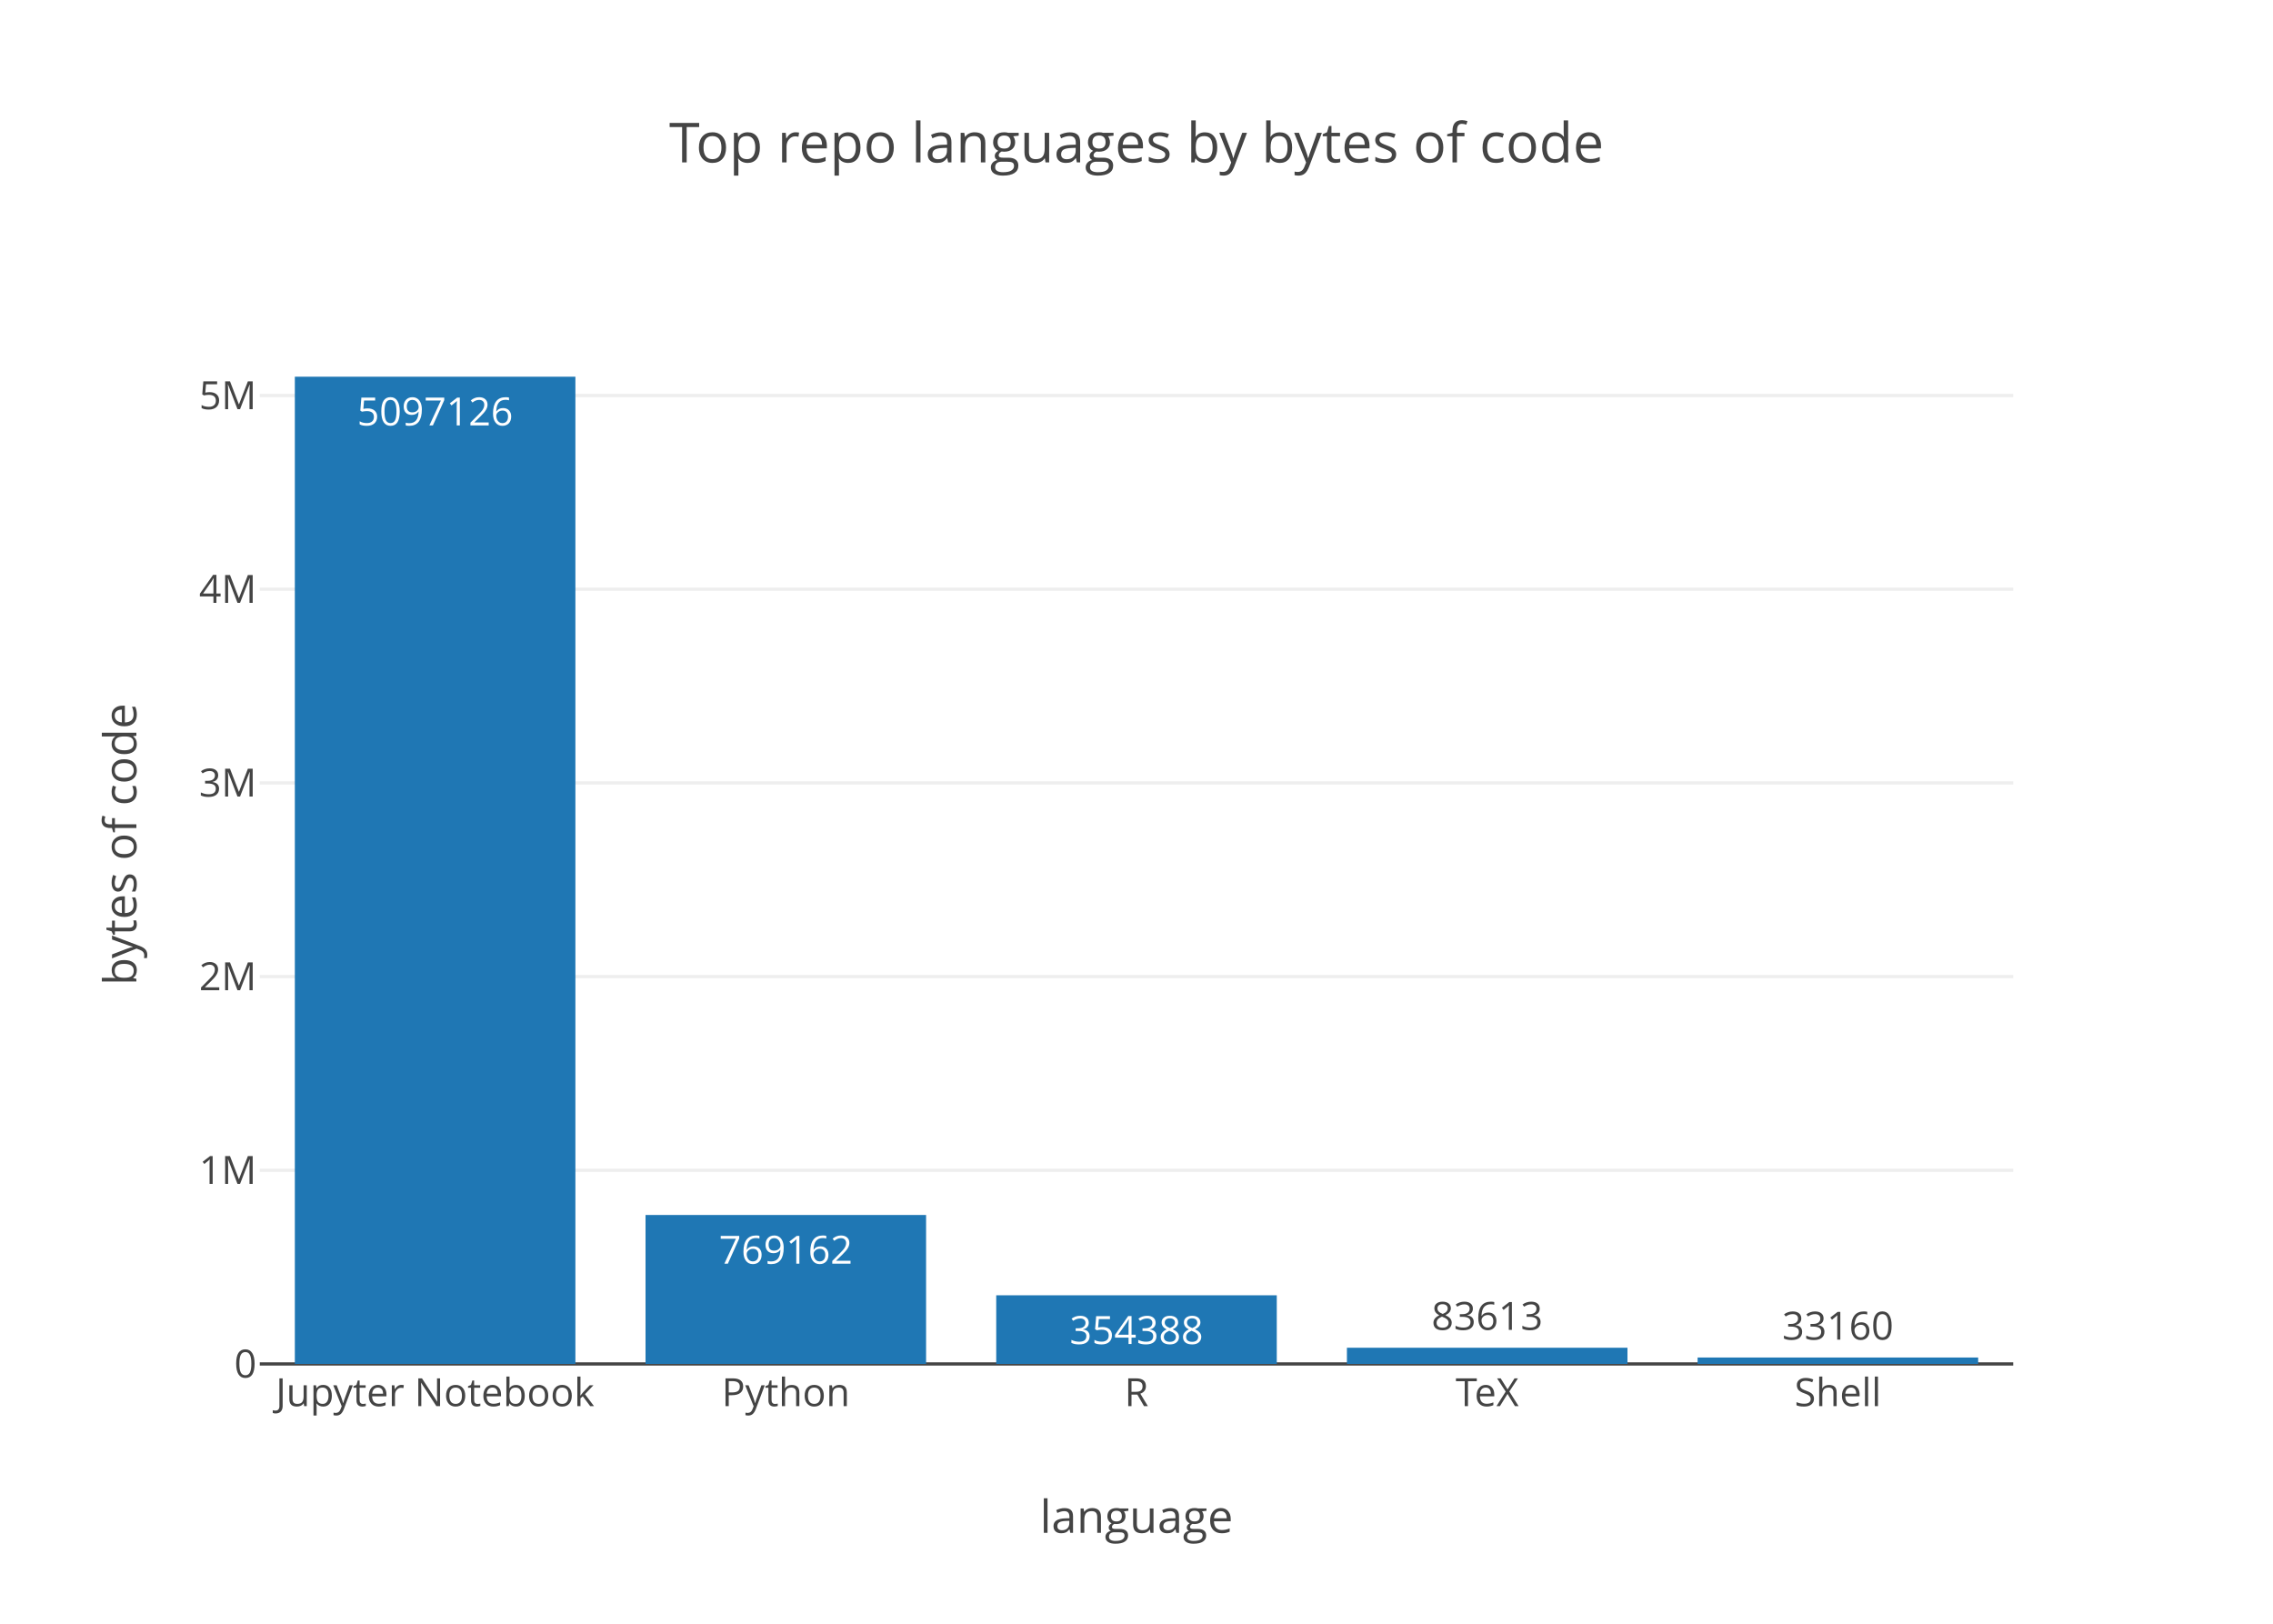
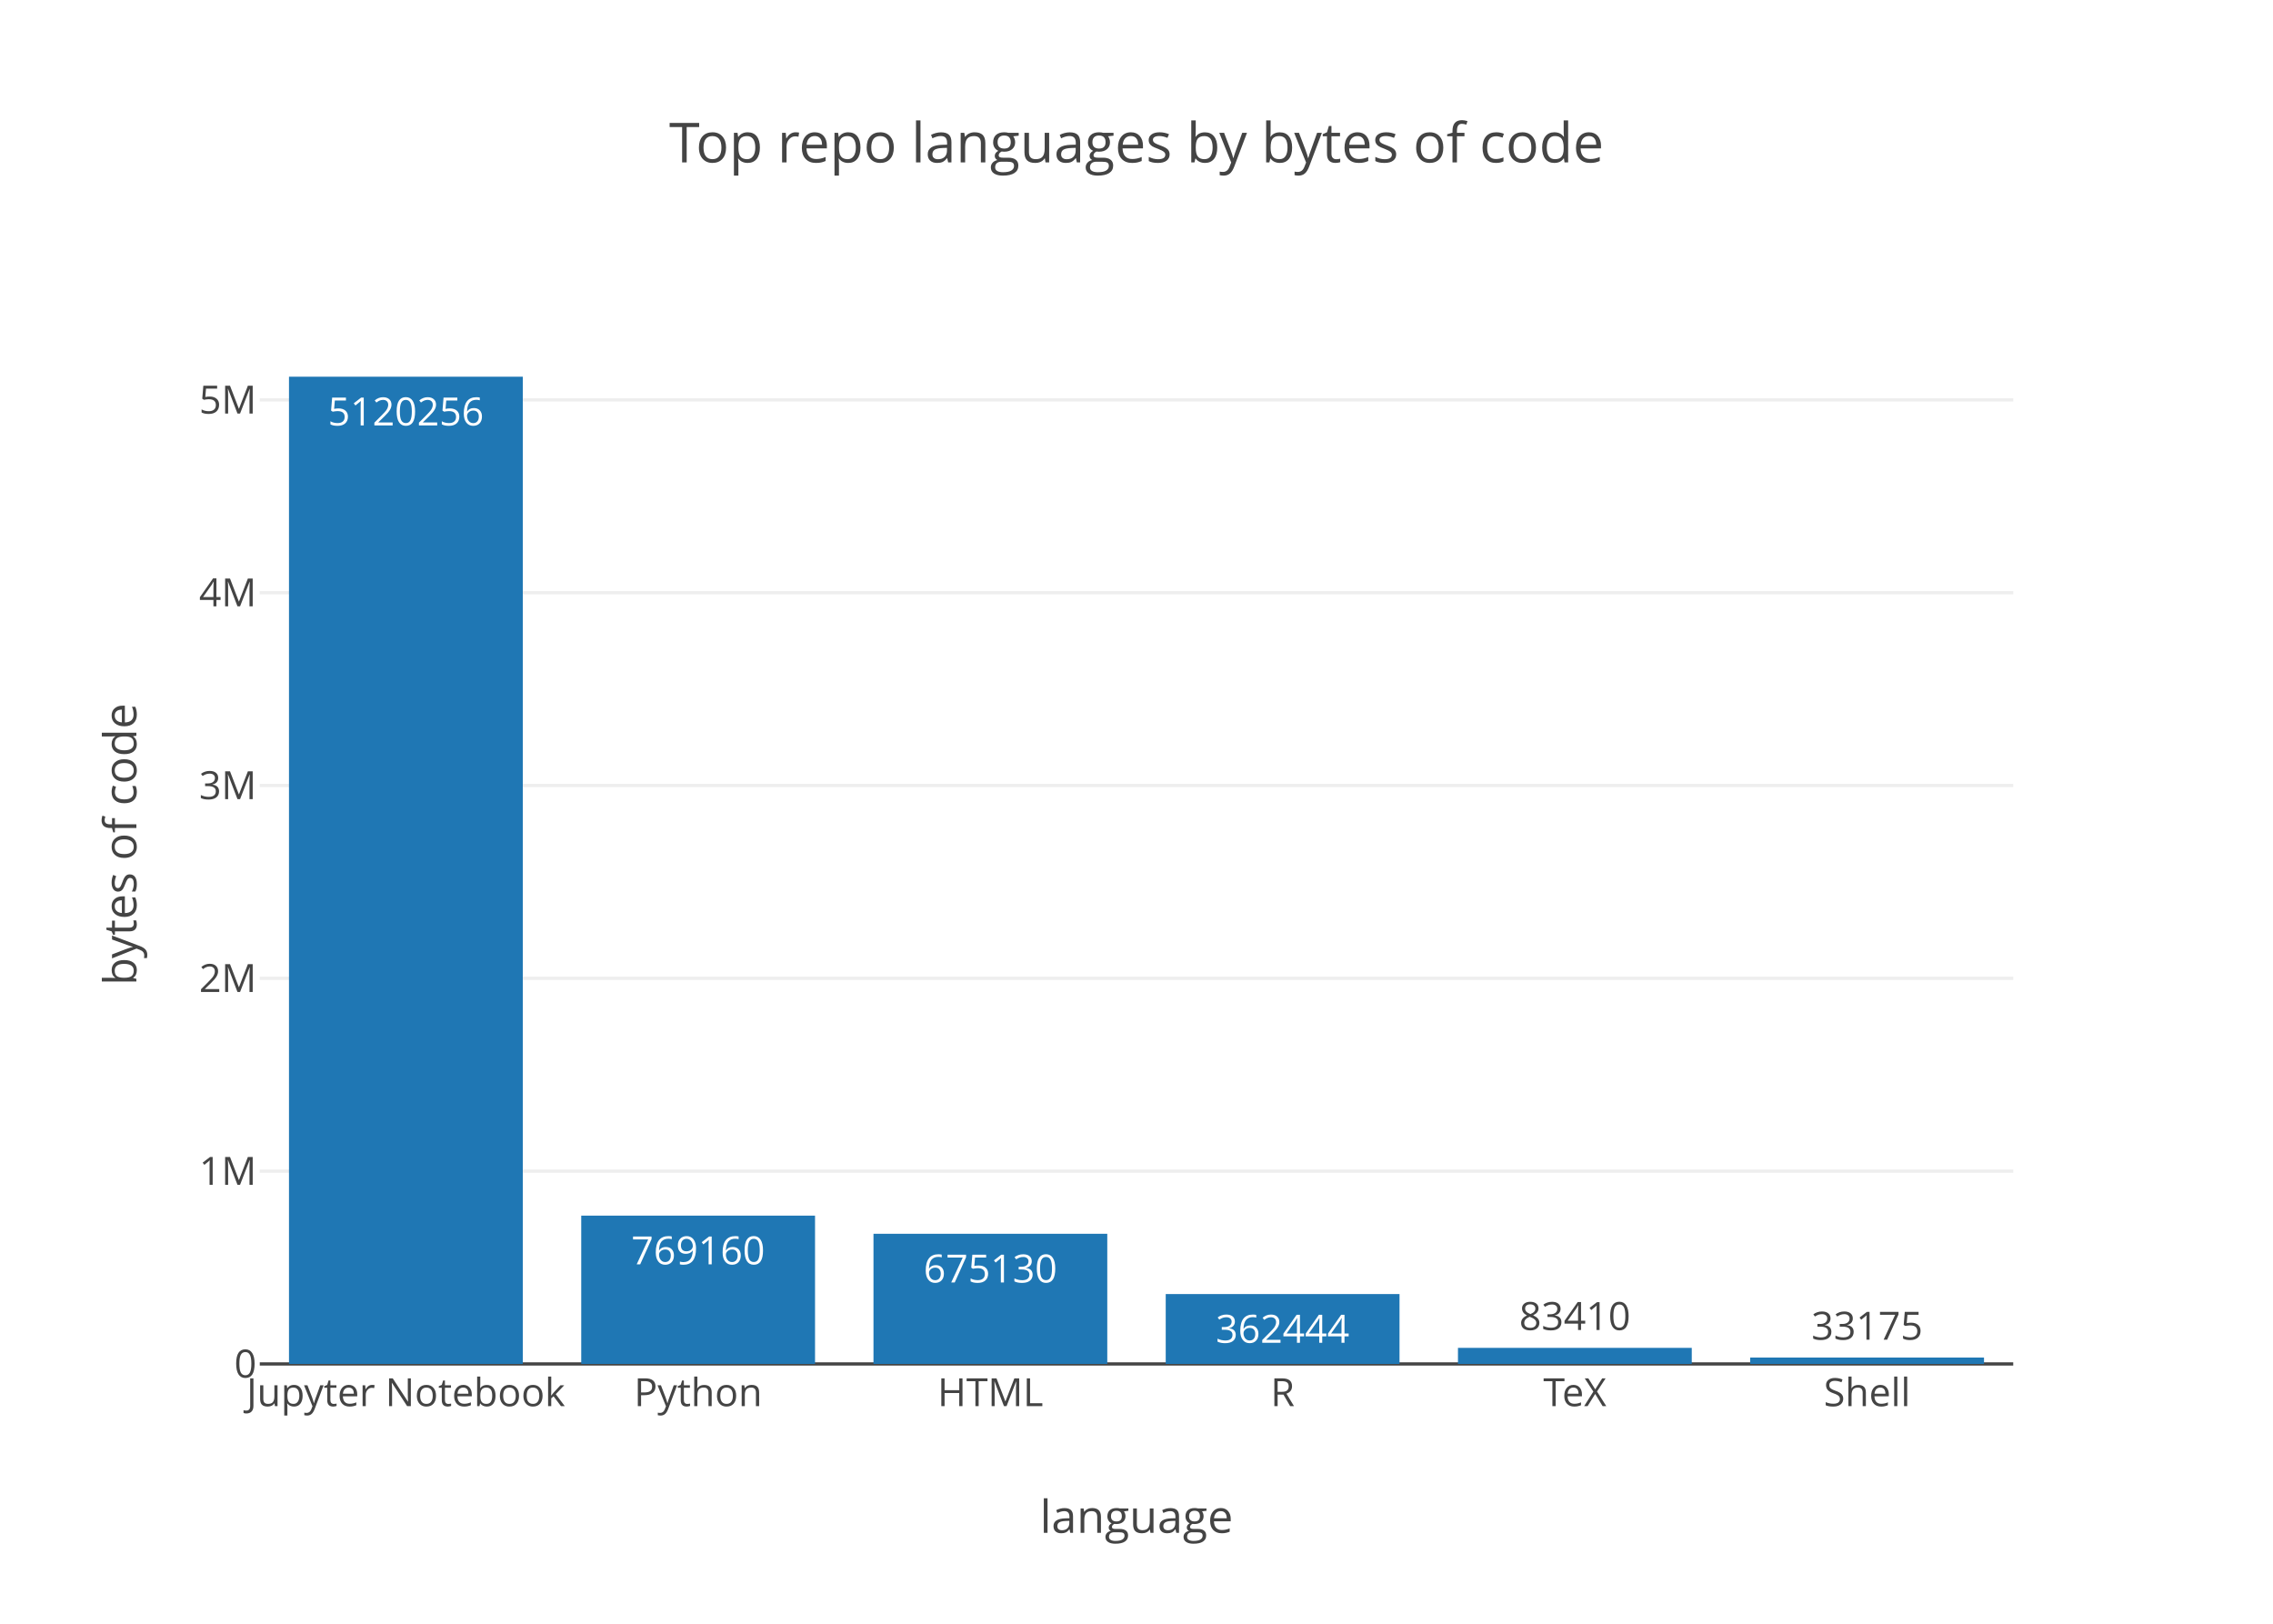
<svg xmlns="http://www.w3.org/2000/svg" class="main-svg" width="700" height="500" viewBox="0 0 700 500">
  <rect x="0" y="0" width="700" height="500" style="fill: rgb(255, 255, 255); fill-opacity: 1;" />
-   <defs id="defs-b4bf7e">
+   <defs id="defs-d6716f">
    <g class="clips">
-       <clipPath id="clipb4bf7exyplot" class="plotclip">
+       <clipPath id="clipd6716fxyplot" class="plotclip">
        <rect width="540" height="320" />
      </clipPath>
-       <clipPath class="axesclip" id="clipb4bf7ex">
+       <clipPath class="axesclip" id="clipd6716fx">
        <rect x="80" y="0" width="540" height="500" />
      </clipPath>
-       <clipPath class="axesclip" id="clipb4bf7ey">
+       <clipPath class="axesclip" id="clipd6716fy">
        <rect x="0" y="100" width="700" height="320" />
      </clipPath>
-       <clipPath class="axesclip" id="clipb4bf7exy">
+       <clipPath class="axesclip" id="clipd6716fxy">
        <rect x="80" y="100" width="540" height="320" />
      </clipPath>
    </g>
    <g class="gradients" />
  </defs>
  <g class="bglayer" />
  <g class="layer-below">
    <g class="imagelayer" />
    <g class="shapelayer" />
  </g>
  <g class="cartesianlayer">
    <g class="subplot xy">
      <g class="layer-subplot">
        <g class="shapelayer" />
        <g class="imagelayer" />
      </g>
      <g class="gridlayer">
        <g class="x" />
        <g class="y">
-           <path class="ygrid crisp" transform="translate(0,360.36)" d="M80,0h540" style="stroke: rgb(238, 238, 238); stroke-opacity: 1; stroke-width: 1px;" />
-           <path class="ygrid crisp" transform="translate(0,300.72)" d="M80,0h540" style="stroke: rgb(238, 238, 238); stroke-opacity: 1; stroke-width: 1px;" />
-           <path class="ygrid crisp" transform="translate(0,241.08)" d="M80,0h540" style="stroke: rgb(238, 238, 238); stroke-opacity: 1; stroke-width: 1px;" />
-           <path class="ygrid crisp" transform="translate(0,181.43)" d="M80,0h540" style="stroke: rgb(238, 238, 238); stroke-opacity: 1; stroke-width: 1px;" />
-           <path class="ygrid crisp" transform="translate(0,121.79)" d="M80,0h540" style="stroke: rgb(238, 238, 238); stroke-opacity: 1; stroke-width: 1px;" />
+           <path class="ygrid crisp" transform="translate(0,360.63)" d="M80,0h540" style="stroke: rgb(238, 238, 238); stroke-opacity: 1; stroke-width: 1px;" />
+           <path class="ygrid crisp" transform="translate(0,301.26)" d="M80,0h540" style="stroke: rgb(238, 238, 238); stroke-opacity: 1; stroke-width: 1px;" />
+           <path class="ygrid crisp" transform="translate(0,241.88)" d="M80,0h540" style="stroke: rgb(238, 238, 238); stroke-opacity: 1; stroke-width: 1px;" />
+           <path class="ygrid crisp" transform="translate(0,182.51)" d="M80,0h540" style="stroke: rgb(238, 238, 238); stroke-opacity: 1; stroke-width: 1px;" />
+           <path class="ygrid crisp" transform="translate(0,123.14)" d="M80,0h540" style="stroke: rgb(238, 238, 238); stroke-opacity: 1; stroke-width: 1px;" />
        </g>
      </g>
      <g class="zerolinelayer">
        <path class="yzl zl crisp" transform="translate(0,420)" d="M80,0h540" style="stroke: rgb(68, 68, 68); stroke-opacity: 1; stroke-width: 1px;" />
      </g>
      <path class="xlines-below" />
      <path class="ylines-below" />
      <g class="overlines-below" />
      <g class="xaxislayer-below" />
      <g class="yaxislayer-below" />
      <g class="overaxes-below" />
-       <g class="plot" transform="translate(80, 100)" clip-path="url('#clipb4bf7exyplot')">
+       <g class="plot" transform="translate(80, 100)" clip-path="url('#clipd6716fxyplot')">
        <g class="barlayer mlayer">
          <g class="trace bars" style="opacity: 1;">
            <g class="points">
              <g class="point">
-                 <path d="M10.8,320V16H97.2V320Z" style="vector-effect: non-scaling-stroke; opacity: 1; stroke-width: 0px; fill: rgb(31, 119, 180); fill-opacity: 1;" />
-                 <text class="bartext bartext-inside" transform="translate(53.99219 31)" text-anchor="middle" data-notex="1" x="0" y="0" style="font-family: 'Open Sans', verdana, arial, sans-serif; font-size: 12px; fill: rgb(255, 255, 255); fill-opacity: 1; white-space: pre;">5097126</text>
+                 <path d="M9,320V16H81V320Z" style="vector-effect: non-scaling-stroke; opacity: 1; stroke-width: 0px; fill: rgb(31, 119, 180); fill-opacity: 1;" />
+                 <text class="bartext bartext-inside" transform="translate(44.99219 31)" text-anchor="middle" data-notex="1" x="0" y="0" style="font-family: 'Open Sans', verdana, arial, sans-serif; font-size: 12px; fill: rgb(255, 255, 255); fill-opacity: 1; white-space: pre;">5120256</text>
              </g>
              <g class="point">
-                 <path d="M118.8,320V274.13H205.2V320Z" style="vector-effect: non-scaling-stroke; opacity: 1; stroke-width: 0px; fill: rgb(31, 119, 180); fill-opacity: 1;" />
-                 <text class="bartext bartext-inside" transform="translate(161.9922 289.13)" text-anchor="middle" data-notex="1" x="0" y="0" style="font-family: 'Open Sans', verdana, arial, sans-serif; font-size: 12px; fill: rgb(255, 255, 255); fill-opacity: 1; white-space: pre;">769162</text>
+                 <path d="M99,320V274.33H171V320Z" style="vector-effect: non-scaling-stroke; opacity: 1; stroke-width: 0px; fill: rgb(31, 119, 180); fill-opacity: 1;" />
+                 <text class="bartext bartext-inside" transform="translate(134.9922 289.33)" text-anchor="middle" data-notex="1" x="0" y="0" style="font-family: 'Open Sans', verdana, arial, sans-serif; font-size: 12px; fill: rgb(255, 255, 255); fill-opacity: 1; white-space: pre;">769160</text>
              </g>
              <g class="point">
-                 <path d="M226.8,320V298.86H313.2V320Z" style="vector-effect: non-scaling-stroke; opacity: 1; stroke-width: 0px; fill: rgb(31, 119, 180); fill-opacity: 1;" />
-                 <text class="bartext bartext-inside" transform="translate(269.9922 313.86)" text-anchor="middle" data-notex="1" x="0" y="0" style="font-family: 'Open Sans', verdana, arial, sans-serif; font-size: 12px; fill: rgb(255, 255, 255); fill-opacity: 1; white-space: pre;">354388</text>
+                 <path d="M189,320V279.92H261V320Z" style="vector-effect: non-scaling-stroke; opacity: 1; stroke-width: 0px; fill: rgb(31, 119, 180); fill-opacity: 1;" />
+                 <text class="bartext bartext-inside" transform="translate(224.9922 294.92)" text-anchor="middle" data-notex="1" x="0" y="0" style="font-family: 'Open Sans', verdana, arial, sans-serif; font-size: 12px; fill: rgb(255, 255, 255); fill-opacity: 1; white-space: pre;">675130</text>
              </g>
              <g class="point">
-                 <path d="M334.8,320V315.01H421.2V320Z" style="vector-effect: non-scaling-stroke; opacity: 1; stroke-width: 0px; fill: rgb(31, 119, 180); fill-opacity: 1;" />
-                 <text class="bartext bartext-outside" transform="translate(377.9922 309.51)" text-anchor="middle" data-notex="1" x="0" y="0" style="font-family: 'Open Sans', verdana, arial, sans-serif; font-size: 12px; fill: rgb(68, 68, 68); fill-opacity: 1; white-space: pre;">83613</text>
+                 <path d="M279,320V298.48H351V320Z" style="vector-effect: non-scaling-stroke; opacity: 1; stroke-width: 0px; fill: rgb(31, 119, 180); fill-opacity: 1;" />
+                 <text class="bartext bartext-inside" transform="translate(314.9922 313.48)" text-anchor="middle" data-notex="1" x="0" y="0" style="font-family: 'Open Sans', verdana, arial, sans-serif; font-size: 12px; fill: rgb(255, 255, 255); fill-opacity: 1; white-space: pre;">362444</text>
              </g>
              <g class="point">
-                 <path d="M442.8,320V318.02H529.2V320Z" style="vector-effect: non-scaling-stroke; opacity: 1; stroke-width: 0px; fill: rgb(31, 119, 180); fill-opacity: 1;" />
-                 <text class="bartext bartext-outside" transform="translate(485.9922 312.52)" text-anchor="middle" data-notex="1" x="0" y="0" style="font-family: 'Open Sans', verdana, arial, sans-serif; font-size: 12px; fill: rgb(68, 68, 68); fill-opacity: 1; white-space: pre;">33160</text>
+                 <path d="M369,320V315.05H441V320Z" style="vector-effect: non-scaling-stroke; opacity: 1; stroke-width: 0px; fill: rgb(31, 119, 180); fill-opacity: 1;" />
+                 <text class="bartext bartext-outside" transform="translate(404.9922 309.55)" text-anchor="middle" data-notex="1" x="0" y="0" style="font-family: 'Open Sans', verdana, arial, sans-serif; font-size: 12px; fill: rgb(68, 68, 68); fill-opacity: 1; white-space: pre;">83410</text>
+               </g>
+               <g class="point">
+                 <path d="M459,320V318.03H531V320Z" style="vector-effect: non-scaling-stroke; opacity: 1; stroke-width: 0px; fill: rgb(31, 119, 180); fill-opacity: 1;" />
+                 <text class="bartext bartext-outside" transform="translate(494.9922 312.53)" text-anchor="middle" data-notex="1" x="0" y="0" style="font-family: 'Open Sans', verdana, arial, sans-serif; font-size: 12px; fill: rgb(68, 68, 68); fill-opacity: 1; white-space: pre;">33175</text>
              </g>
            </g>
          </g>
        </g>
      </g>
      <g class="overplot" />
      <path class="xlines-above crisp" d="M0,0" style="fill: none;" />
      <path class="ylines-above crisp" d="M0,0" style="fill: none;" />
      <g class="overlines-above" />
      <g class="xaxislayer-above">
        <g class="xtick">
-           <text text-anchor="middle" x="0" y="433" transform="translate(134,0)" style="font-family: 'Open Sans', verdana, arial, sans-serif; font-size: 12px; fill: rgb(68, 68, 68); fill-opacity: 1; white-space: pre;">Jupyter Notebook</text>
+           <text text-anchor="middle" x="0" y="433" transform="translate(125,0)" style="font-family: 'Open Sans', verdana, arial, sans-serif; font-size: 12px; fill: rgb(68, 68, 68); fill-opacity: 1; white-space: pre;">Jupyter Notebook</text>
        </g>
        <g class="xtick">
-           <text text-anchor="middle" x="0" y="433" transform="translate(242,0)" style="font-family: 'Open Sans', verdana, arial, sans-serif; font-size: 12px; fill: rgb(68, 68, 68); fill-opacity: 1; white-space: pre;">Python</text>
+           <text text-anchor="middle" x="0" y="433" transform="translate(215,0)" style="font-family: 'Open Sans', verdana, arial, sans-serif; font-size: 12px; fill: rgb(68, 68, 68); fill-opacity: 1; white-space: pre;">Python</text>
        </g>
        <g class="xtick">
-           <text text-anchor="middle" x="0" y="433" transform="translate(350,0)" style="font-family: 'Open Sans', verdana, arial, sans-serif; font-size: 12px; fill: rgb(68, 68, 68); fill-opacity: 1; white-space: pre;">R</text>
+           <text text-anchor="middle" x="0" y="433" transform="translate(305,0)" style="font-family: 'Open Sans', verdana, arial, sans-serif; font-size: 12px; fill: rgb(68, 68, 68); fill-opacity: 1; white-space: pre;">HTML</text>
        </g>
        <g class="xtick">
-           <text text-anchor="middle" x="0" y="433" transform="translate(458,0)" style="font-family: 'Open Sans', verdana, arial, sans-serif; font-size: 12px; fill: rgb(68, 68, 68); fill-opacity: 1; white-space: pre;">TeX</text>
+           <text text-anchor="middle" x="0" y="433" transform="translate(395,0)" style="font-family: 'Open Sans', verdana, arial, sans-serif; font-size: 12px; fill: rgb(68, 68, 68); fill-opacity: 1; white-space: pre;">R</text>
        </g>
        <g class="xtick">
-           <text text-anchor="middle" x="0" y="433" transform="translate(566,0)" style="font-family: 'Open Sans', verdana, arial, sans-serif; font-size: 12px; fill: rgb(68, 68, 68); fill-opacity: 1; white-space: pre;">Shell</text>
+           <text text-anchor="middle" x="0" y="433" transform="translate(485,0)" style="font-family: 'Open Sans', verdana, arial, sans-serif; font-size: 12px; fill: rgb(68, 68, 68); fill-opacity: 1; white-space: pre;">TeX</text>
+         </g>
+         <g class="xtick">
+           <text text-anchor="middle" x="0" y="433" transform="translate(575,0)" style="font-family: 'Open Sans', verdana, arial, sans-serif; font-size: 12px; fill: rgb(68, 68, 68); fill-opacity: 1; white-space: pre;">Shell</text>
        </g>
      </g>
      <g class="yaxislayer-above">
        <g class="ytick">
          <text text-anchor="end" x="79" y="4.2" transform="translate(0,420)" style="font-family: 'Open Sans', verdana, arial, sans-serif; font-size: 12px; fill: rgb(68, 68, 68); fill-opacity: 1; white-space: pre;">0</text>
        </g>
        <g class="ytick">
-           <text text-anchor="end" x="79" y="4.2" transform="translate(0,360.36)" style="font-family: 'Open Sans', verdana, arial, sans-serif; font-size: 12px; fill: rgb(68, 68, 68); fill-opacity: 1; white-space: pre;">1M</text>
+           <text text-anchor="end" x="79" y="4.2" transform="translate(0,360.63)" style="font-family: 'Open Sans', verdana, arial, sans-serif; font-size: 12px; fill: rgb(68, 68, 68); fill-opacity: 1; white-space: pre;">1M</text>
        </g>
        <g class="ytick">
-           <text text-anchor="end" x="79" y="4.2" transform="translate(0,300.72)" style="font-family: 'Open Sans', verdana, arial, sans-serif; font-size: 12px; fill: rgb(68, 68, 68); fill-opacity: 1; white-space: pre;">2M</text>
+           <text text-anchor="end" x="79" y="4.2" transform="translate(0,301.26)" style="font-family: 'Open Sans', verdana, arial, sans-serif; font-size: 12px; fill: rgb(68, 68, 68); fill-opacity: 1; white-space: pre;">2M</text>
        </g>
        <g class="ytick">
-           <text text-anchor="end" x="79" y="4.2" transform="translate(0,241.08)" style="font-family: 'Open Sans', verdana, arial, sans-serif; font-size: 12px; fill: rgb(68, 68, 68); fill-opacity: 1; white-space: pre;">3M</text>
+           <text text-anchor="end" x="79" y="4.2" transform="translate(0,241.88)" style="font-family: 'Open Sans', verdana, arial, sans-serif; font-size: 12px; fill: rgb(68, 68, 68); fill-opacity: 1; white-space: pre;">3M</text>
        </g>
        <g class="ytick">
-           <text text-anchor="end" x="79" y="4.2" transform="translate(0,181.43)" style="font-family: 'Open Sans', verdana, arial, sans-serif; font-size: 12px; fill: rgb(68, 68, 68); fill-opacity: 1; white-space: pre;">4M</text>
+           <text text-anchor="end" x="79" y="4.2" transform="translate(0,182.51)" style="font-family: 'Open Sans', verdana, arial, sans-serif; font-size: 12px; fill: rgb(68, 68, 68); fill-opacity: 1; white-space: pre;">4M</text>
        </g>
        <g class="ytick">
-           <text text-anchor="end" x="79" y="4.2" transform="translate(0,121.79)" style="font-family: 'Open Sans', verdana, arial, sans-serif; font-size: 12px; fill: rgb(68, 68, 68); fill-opacity: 1; white-space: pre;">5M</text>
+           <text text-anchor="end" x="79" y="4.2" transform="translate(0,123.14)" style="font-family: 'Open Sans', verdana, arial, sans-serif; font-size: 12px; fill: rgb(68, 68, 68); fill-opacity: 1; white-space: pre;">5M</text>
        </g>
      </g>
      <g class="overaxes-above" />
    </g>
  </g>
  <g class="polarlayer" />
  <g class="ternarylayer" />
  <g class="geolayer" />
  <g class="pielayer" />
  <g class="sunburstlayer" />
  <g class="glimages" />
-   <defs id="topdefs-b4bf7e">
+   <defs id="topdefs-d6716f">
    <g class="clips" />
  </defs>
  <g class="layer-above">
    <g class="imagelayer" />
    <g class="shapelayer" />
  </g>
  <g class="infolayer">
    <g class="g-gtitle">
      <text class="gtitle" x="350" y="50" text-anchor="middle" dy="0em" style="font-family: 'Open Sans', verdana, arial, sans-serif; font-size: 17px; fill: rgb(68, 68, 68); opacity: 1; font-weight: normal; white-space: pre;">Top repo languages by bytes of code</text>
    </g>
    <g class="g-xtitle">
      <text class="xtitle" x="350" y="472" text-anchor="middle" style="font-family: 'Open Sans', verdana, arial, sans-serif; font-size: 14px; fill: rgb(68, 68, 68); opacity: 1; font-weight: normal; white-space: pre;">language</text>
    </g>
    <g class="g-ytitle">
      <text class="ytitle" transform="rotate(-90,42,260)" x="42" y="260" text-anchor="middle" style="font-family: 'Open Sans', verdana, arial, sans-serif; font-size: 14px; fill: rgb(68, 68, 68); opacity: 1; font-weight: normal; white-space: pre;">bytes of code</text>
    </g>
  </g>
</svg>
